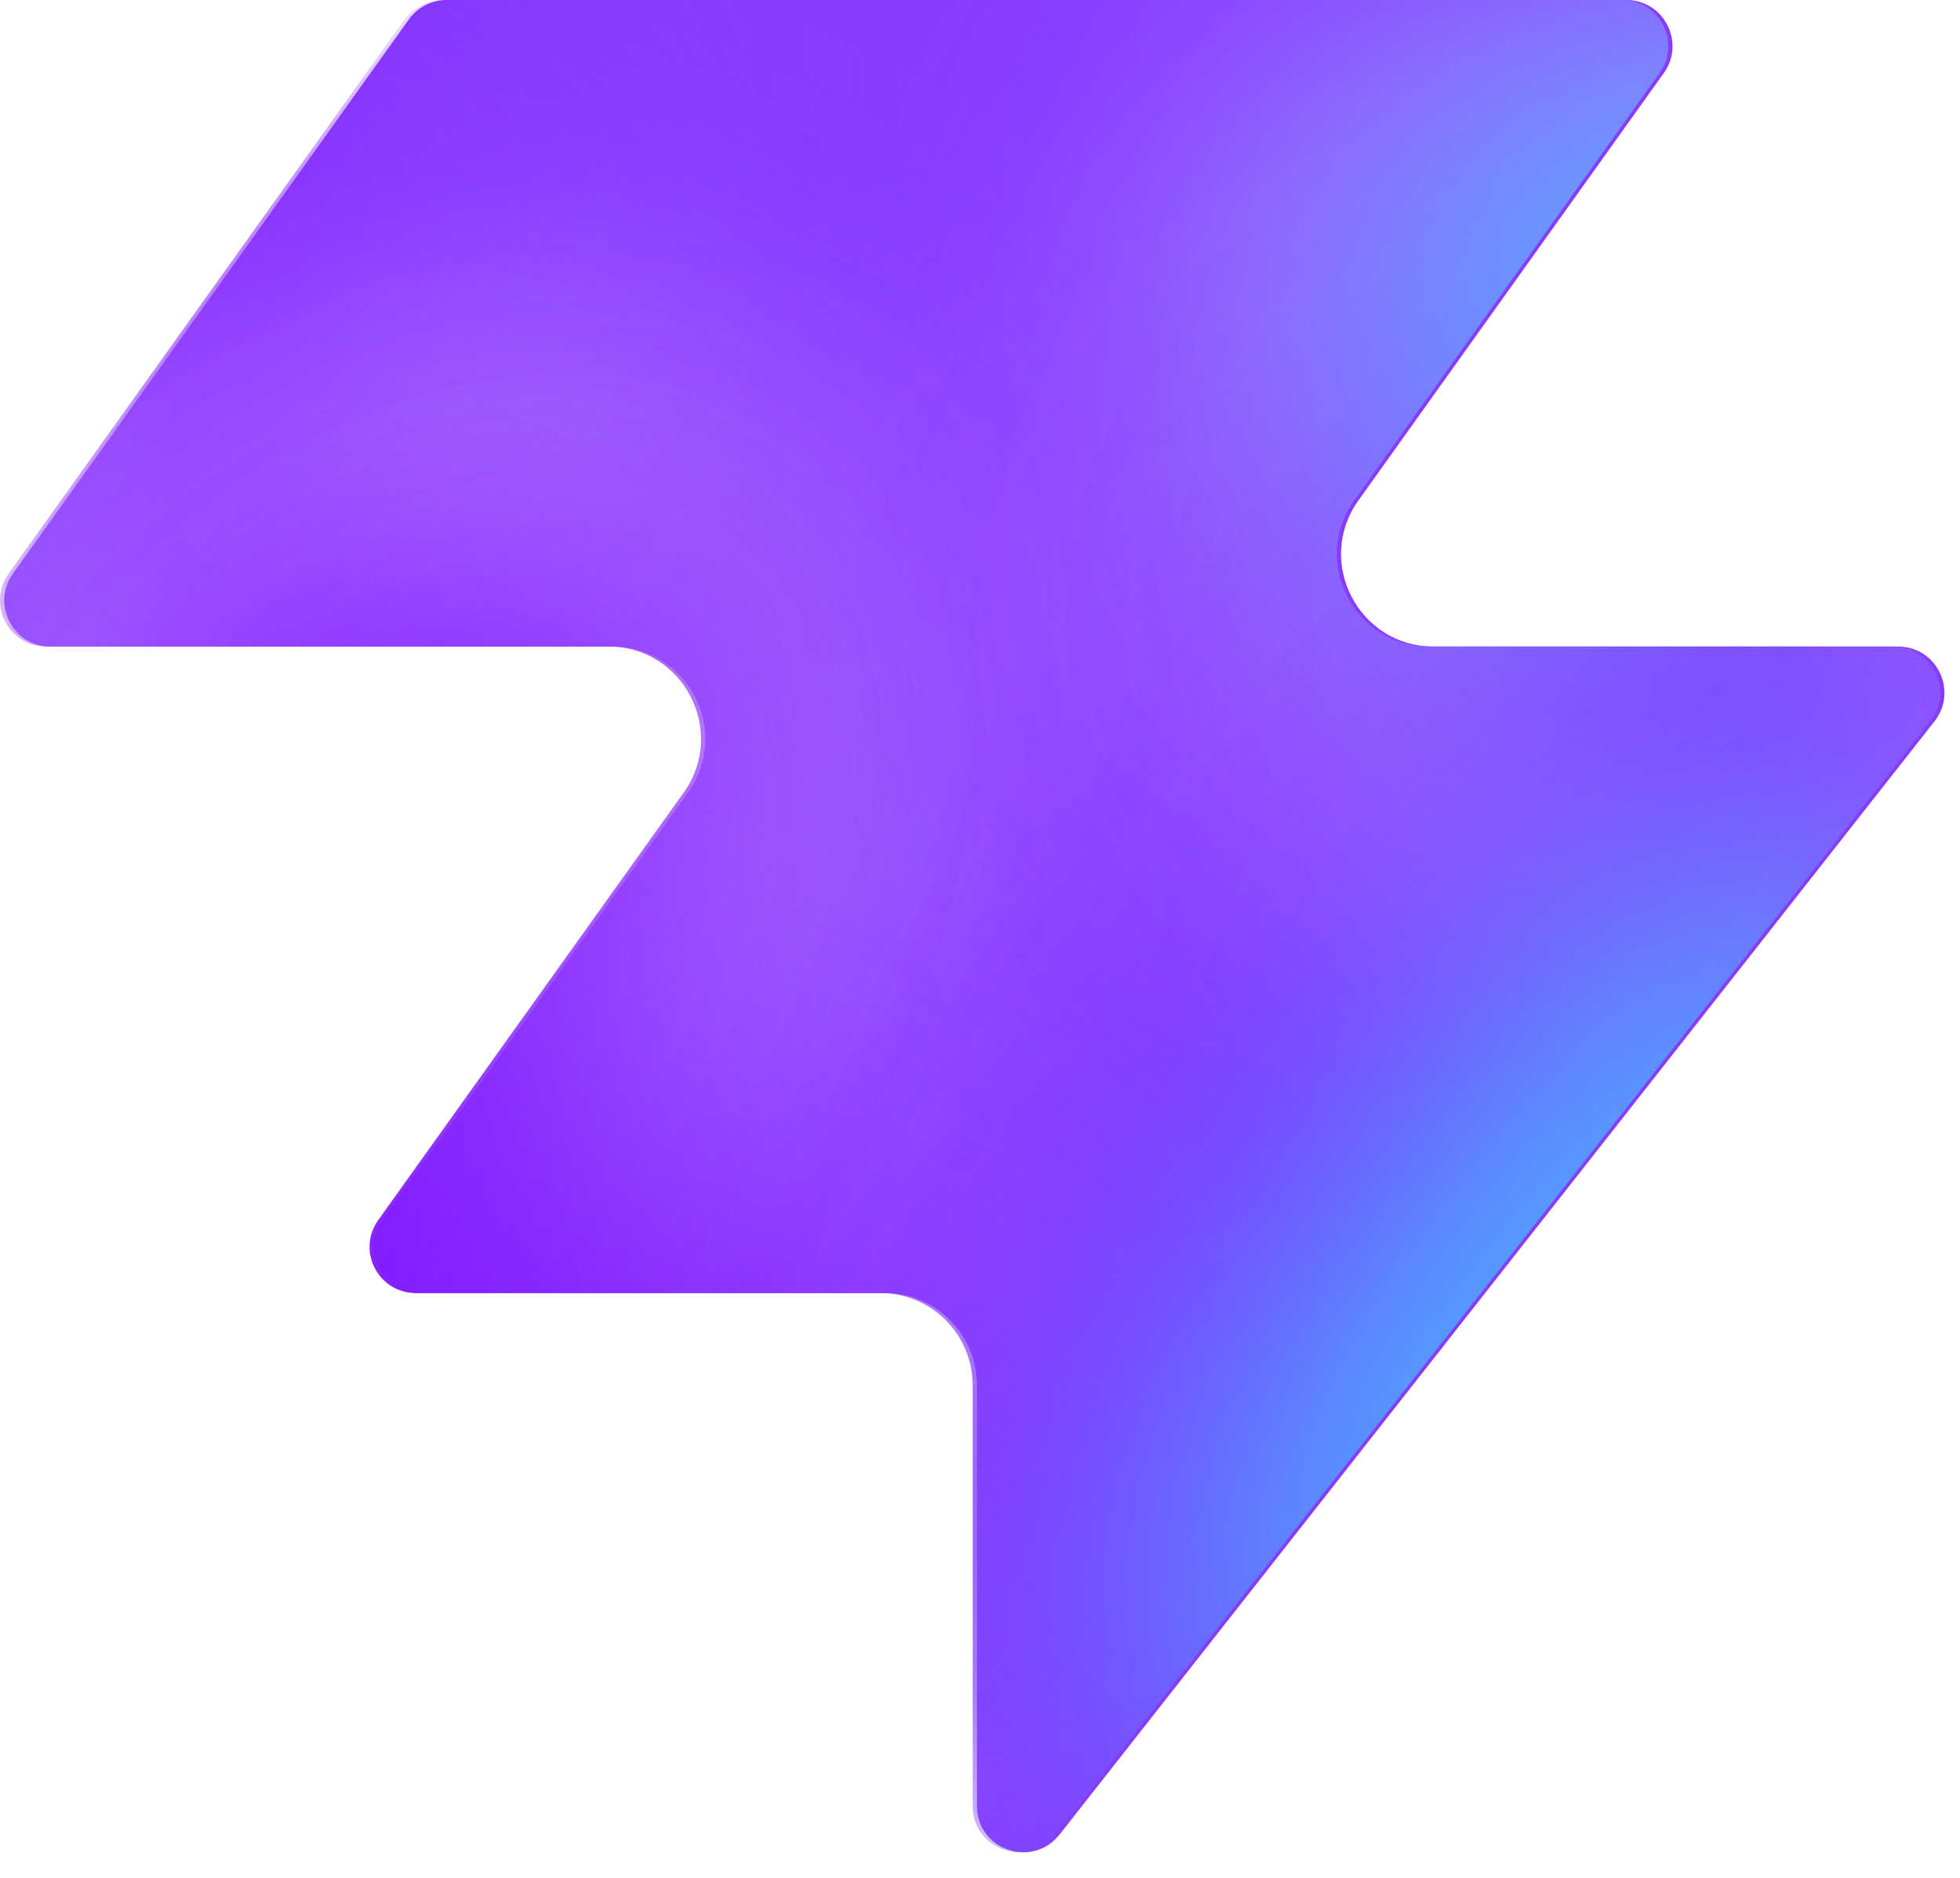
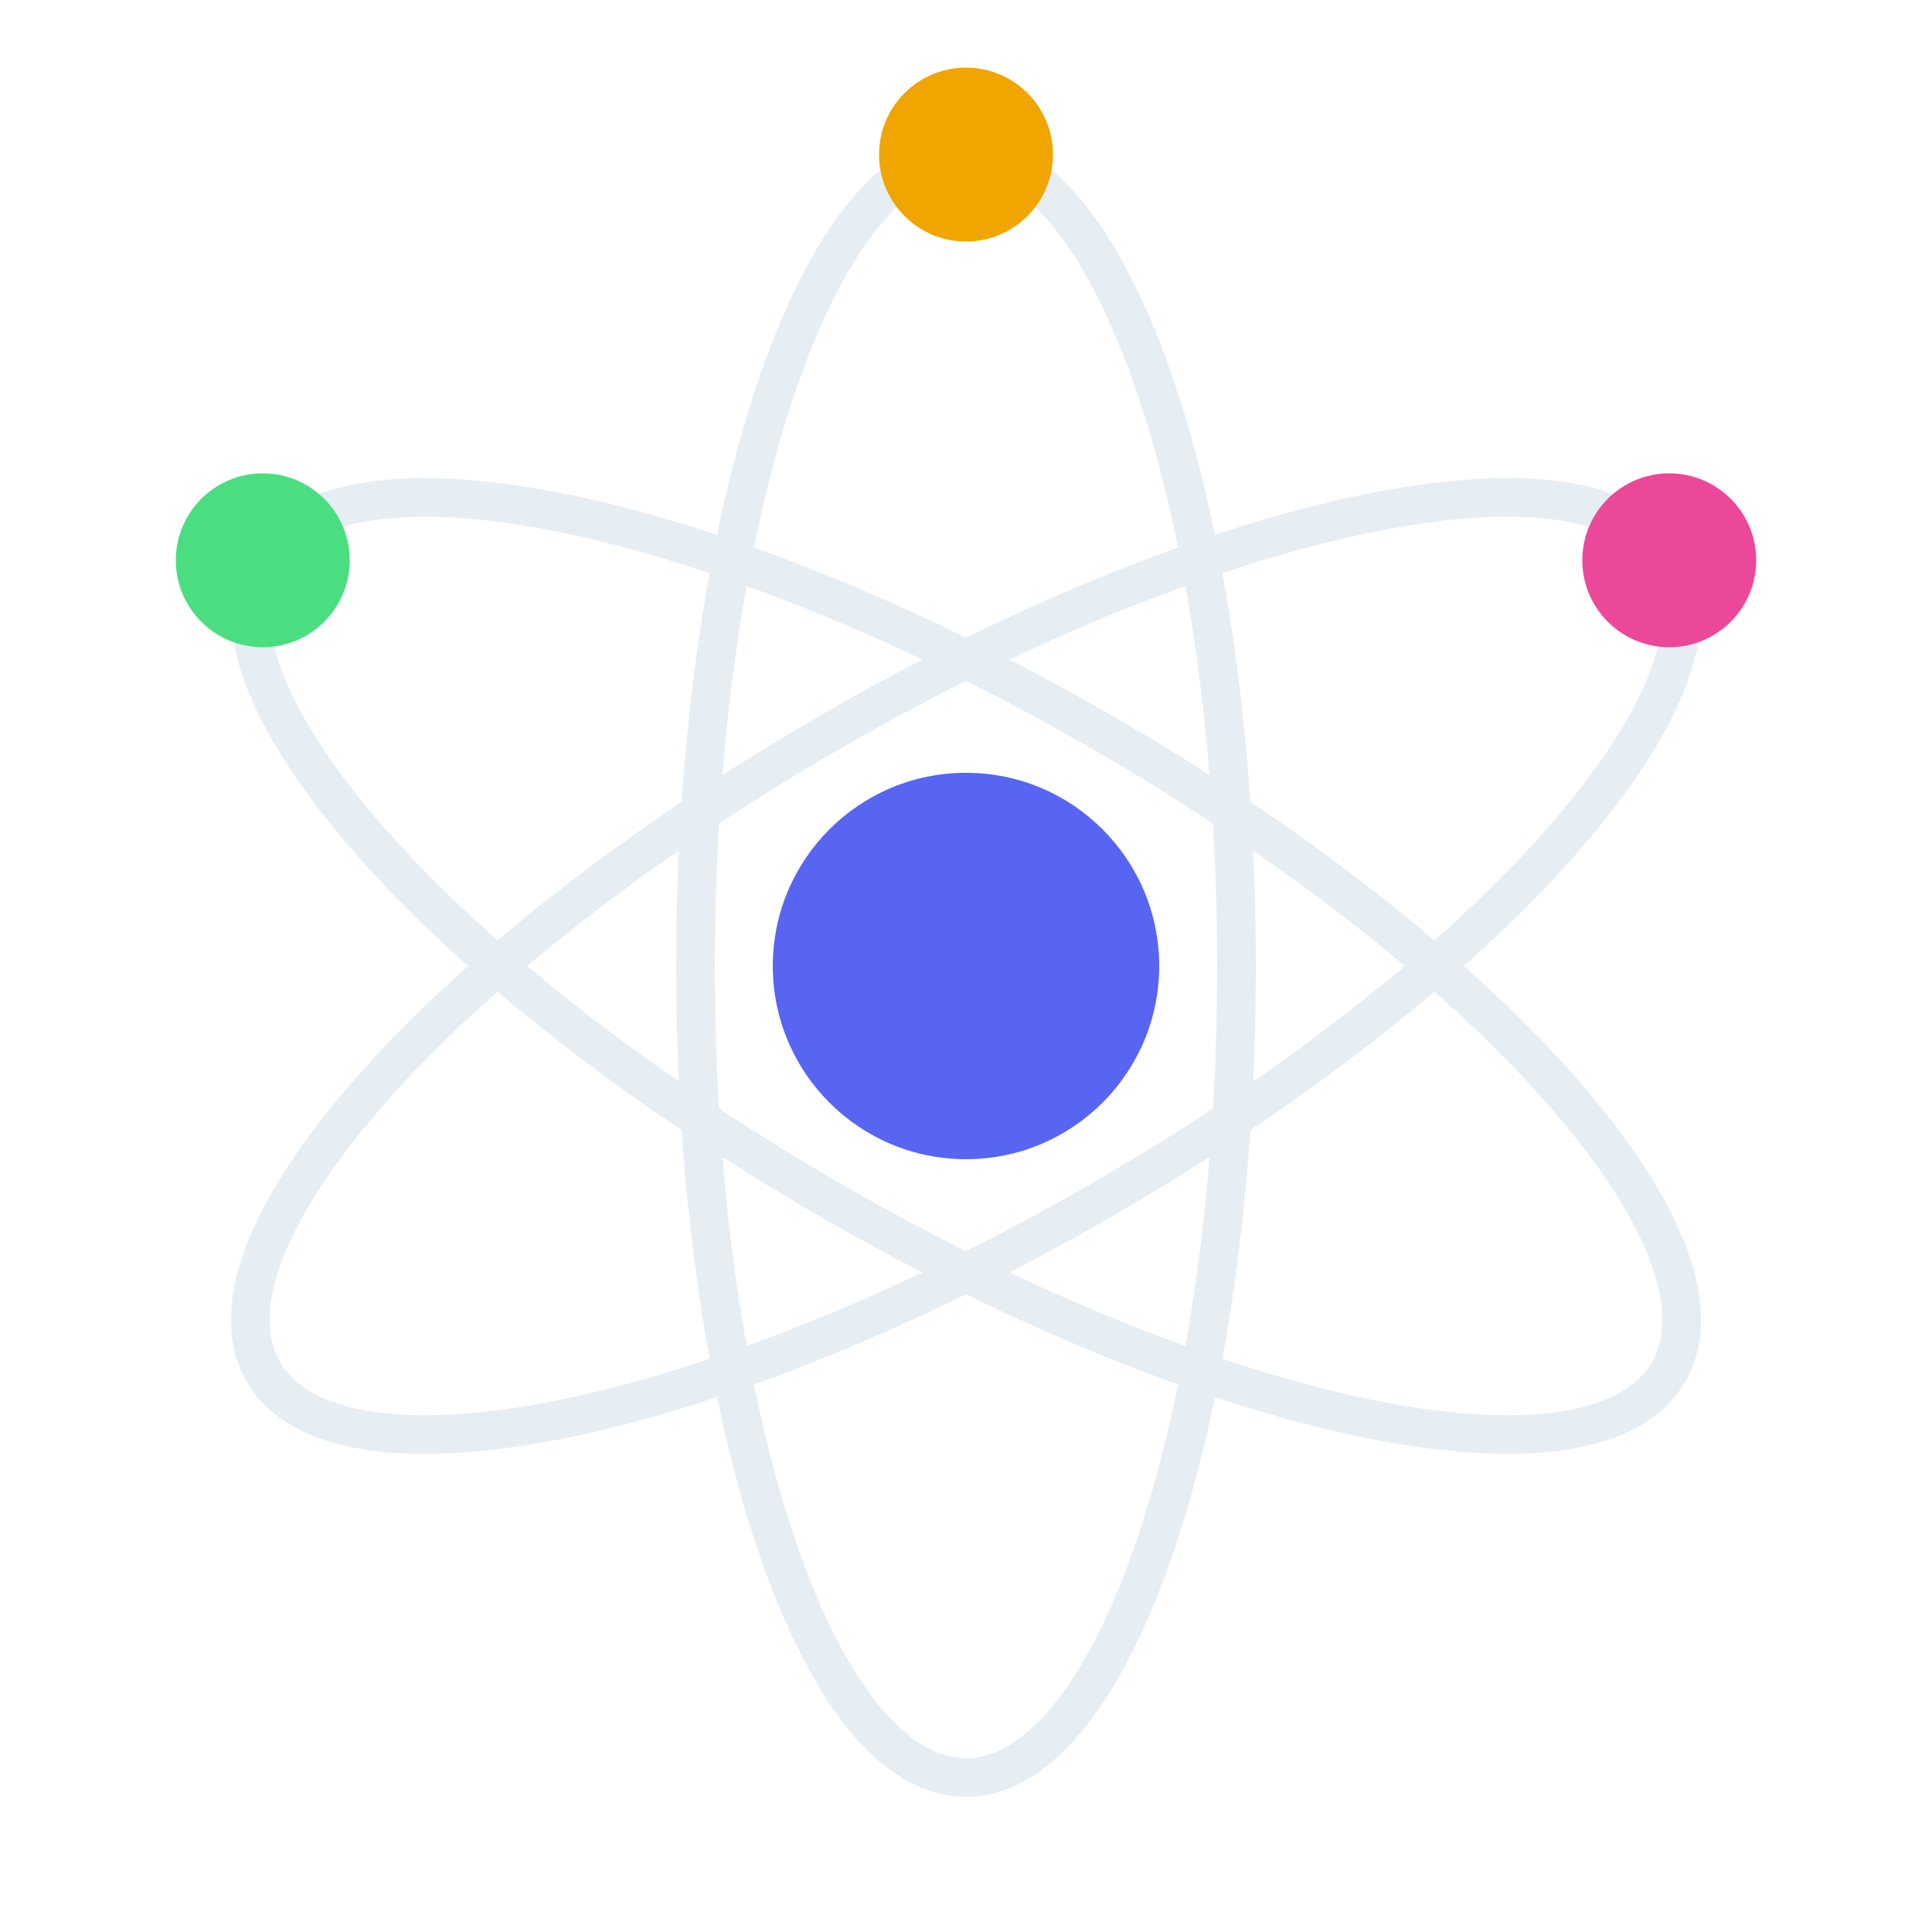
- <svg xmlns="http://www.w3.org/2000/svg" width="48" height="46" fill="none" viewBox="0 0 48 46">
-   <path fill="#863bff" d="M25.946 44.938c-.664.845-2.021.375-2.021-.698V33.937a2.26 2.26 0 0 0-2.262-2.262H10.287c-.92 0-1.456-1.04-.92-1.788l7.48-10.471c1.07-1.497 0-3.578-1.842-3.578H1.237c-.92 0-1.456-1.04-.92-1.788L10.013.474c.214-.297.556-.474.92-.474h28.894c.92 0 1.456 1.04.92 1.788l-7.48 10.471c-1.07 1.498 0 3.579 1.842 3.579h11.377c.943 0 1.473 1.088.89 1.83L25.947 44.94z" style="fill:#863bff;fill:color(display-p3 .525 .23 1);fill-opacity:1" />
-   <mask id="a" width="48" height="46" x="0" y="0" maskUnits="userSpaceOnUse" style="mask-type:alpha">
-     <path fill="#000" d="M25.842 44.938c-.664.844-2.021.375-2.021-.698V33.937a2.26 2.26 0 0 0-2.262-2.262H10.183c-.92 0-1.456-1.04-.92-1.788l7.48-10.471c1.07-1.498 0-3.579-1.842-3.579H1.133c-.92 0-1.456-1.04-.92-1.787L9.91.473c.214-.297.556-.474.92-.474h28.894c.92 0 1.456 1.04.92 1.788l-7.48 10.471c-1.07 1.498 0 3.578 1.842 3.578h11.377c.943 0 1.473 1.088.89 1.832L25.843 44.94z" style="fill:#000;fill-opacity:1" />
-   </mask>
-   <g mask="url(#a)">
-     <g filter="url(#b)">
-       <ellipse cx="5.508" cy="14.704" fill="#ede6ff" rx="5.508" ry="14.704" style="fill:#ede6ff;fill:color(display-p3 .927 .903 1);fill-opacity:1" transform="matrix(.00324 1 1 -.00324 -4.47 31.516)" />
-     </g>
-     <g filter="url(#c)">
-       <ellipse cx="10.399" cy="29.851" fill="#ede6ff" rx="10.399" ry="29.851" style="fill:#ede6ff;fill:color(display-p3 .927 .903 1);fill-opacity:1" transform="matrix(.00324 1 1 -.00324 -39.328 7.883)" />
-     </g>
-     <g filter="url(#d)">
-       <ellipse cx="5.508" cy="30.487" fill="#7e14ff" rx="5.508" ry="30.487" style="fill:#7e14ff;fill:color(display-p3 .492 .077 1);fill-opacity:1" transform="rotate(89.814 -25.913 -14.639)scale(1 -1)" />
-     </g>
-     <g filter="url(#e)">
-       <ellipse cx="5.508" cy="30.599" fill="#7e14ff" rx="5.508" ry="30.599" style="fill:#7e14ff;fill:color(display-p3 .492 .077 1);fill-opacity:1" transform="rotate(89.814 -32.644 -3.334)scale(1 -1)" />
-     </g>
-     <g filter="url(#f)">
-       <ellipse cx="5.508" cy="30.599" fill="#7e14ff" rx="5.508" ry="30.599" style="fill:#7e14ff;fill:color(display-p3 .492 .077 1);fill-opacity:1" transform="matrix(.00324 1 1 -.00324 -34.34 30.47)" />
-     </g>
-     <g filter="url(#g)">
-       <ellipse cx="14.072" cy="22.078" fill="#ede6ff" rx="14.072" ry="22.078" style="fill:#ede6ff;fill:color(display-p3 .927 .903 1);fill-opacity:1" transform="rotate(93.35 24.506 48.493)scale(-1 1)" />
-     </g>
-     <g filter="url(#h)">
-       <ellipse cx="3.47" cy="21.501" fill="#7e14ff" rx="3.47" ry="21.501" style="fill:#7e14ff;fill:color(display-p3 .492 .077 1);fill-opacity:1" transform="rotate(89.009 28.708 47.59)scale(-1 1)" />
-     </g>
-     <g filter="url(#i)">
-       <ellipse cx="3.47" cy="21.501" fill="#7e14ff" rx="3.47" ry="21.501" style="fill:#7e14ff;fill:color(display-p3 .492 .077 1);fill-opacity:1" transform="rotate(89.009 28.708 47.59)scale(-1 1)" />
-     </g>
-     <g filter="url(#j)">
-       <ellipse cx=".387" cy="8.972" fill="#7e14ff" rx="4.407" ry="29.108" style="fill:#7e14ff;fill:color(display-p3 .492 .077 1);fill-opacity:1" transform="rotate(39.51 .387 8.972)" />
-     </g>
-     <g filter="url(#k)">
-       <ellipse cx="47.523" cy="-6.092" fill="#7e14ff" rx="4.407" ry="29.108" style="fill:#7e14ff;fill:color(display-p3 .492 .077 1);fill-opacity:1" transform="rotate(37.892 47.523 -6.092)" />
-     </g>
-     <g filter="url(#l)">
-       <ellipse cx="41.412" cy="6.333" fill="#47bfff" rx="5.971" ry="9.665" style="fill:#47bfff;fill:color(display-p3 .28 .748 1);fill-opacity:1" transform="rotate(37.892 41.412 6.333)" />
-     </g>
-     <g filter="url(#m)">
-       <ellipse cx="-1.879" cy="38.332" fill="#7e14ff" rx="4.407" ry="29.108" style="fill:#7e14ff;fill:color(display-p3 .492 .077 1);fill-opacity:1" transform="rotate(37.892 -1.88 38.332)" />
-     </g>
-     <g filter="url(#n)">
-       <ellipse cx="-1.879" cy="38.332" fill="#7e14ff" rx="4.407" ry="29.108" style="fill:#7e14ff;fill:color(display-p3 .492 .077 1);fill-opacity:1" transform="rotate(37.892 -1.88 38.332)" />
-     </g>
-     <g filter="url(#o)">
-       <ellipse cx="35.651" cy="29.907" fill="#7e14ff" rx="4.407" ry="29.108" style="fill:#7e14ff;fill:color(display-p3 .492 .077 1);fill-opacity:1" transform="rotate(37.892 35.651 29.907)" />
-     </g>
-     <g filter="url(#p)">
-       <ellipse cx="38.418" cy="32.4" fill="#47bfff" rx="5.971" ry="15.297" style="fill:#47bfff;fill:color(display-p3 .28 .748 1);fill-opacity:1" transform="rotate(37.892 38.418 32.4)" />
-     </g>
-   </g>
-   <defs>
-     <filter id="b" width="60.045" height="41.654" x="-19.77" y="16.149" color-interpolation-filters="sRGB" filterUnits="userSpaceOnUse">
-       <feFlood flood-opacity="0" result="BackgroundImageFix" />
-       <feBlend in="SourceGraphic" in2="BackgroundImageFix" result="shape" />
-       <feGaussianBlur result="effect1_foregroundBlur_2002_17158" stdDeviation="7.659" />
-     </filter>
-     <filter id="c" width="90.34" height="51.437" x="-54.613" y="-7.533" color-interpolation-filters="sRGB" filterUnits="userSpaceOnUse">
-       <feFlood flood-opacity="0" result="BackgroundImageFix" />
-       <feBlend in="SourceGraphic" in2="BackgroundImageFix" result="shape" />
-       <feGaussianBlur result="effect1_foregroundBlur_2002_17158" stdDeviation="7.659" />
-     </filter>
-     <filter id="d" width="79.355" height="29.4" x="-49.64" y="2.03" color-interpolation-filters="sRGB" filterUnits="userSpaceOnUse">
-       <feFlood flood-opacity="0" result="BackgroundImageFix" />
-       <feBlend in="SourceGraphic" in2="BackgroundImageFix" result="shape" />
-       <feGaussianBlur result="effect1_foregroundBlur_2002_17158" stdDeviation="4.596" />
-     </filter>
-     <filter id="e" width="79.579" height="29.4" x="-45.045" y="20.029" color-interpolation-filters="sRGB" filterUnits="userSpaceOnUse">
-       <feFlood flood-opacity="0" result="BackgroundImageFix" />
-       <feBlend in="SourceGraphic" in2="BackgroundImageFix" result="shape" />
-       <feGaussianBlur result="effect1_foregroundBlur_2002_17158" stdDeviation="4.596" />
-     </filter>
-     <filter id="f" width="79.579" height="29.4" x="-43.513" y="21.178" color-interpolation-filters="sRGB" filterUnits="userSpaceOnUse">
-       <feFlood flood-opacity="0" result="BackgroundImageFix" />
-       <feBlend in="SourceGraphic" in2="BackgroundImageFix" result="shape" />
-       <feGaussianBlur result="effect1_foregroundBlur_2002_17158" stdDeviation="4.596" />
-     </filter>
-     <filter id="g" width="74.749" height="58.852" x="15.756" y="-17.901" color-interpolation-filters="sRGB" filterUnits="userSpaceOnUse">
-       <feFlood flood-opacity="0" result="BackgroundImageFix" />
-       <feBlend in="SourceGraphic" in2="BackgroundImageFix" result="shape" />
-       <feGaussianBlur result="effect1_foregroundBlur_2002_17158" stdDeviation="7.659" />
-     </filter>
-     <filter id="h" width="61.377" height="25.362" x="23.548" y="2.284" color-interpolation-filters="sRGB" filterUnits="userSpaceOnUse">
-       <feFlood flood-opacity="0" result="BackgroundImageFix" />
-       <feBlend in="SourceGraphic" in2="BackgroundImageFix" result="shape" />
-       <feGaussianBlur result="effect1_foregroundBlur_2002_17158" stdDeviation="4.596" />
-     </filter>
-     <filter id="i" width="61.377" height="25.362" x="23.548" y="2.284" color-interpolation-filters="sRGB" filterUnits="userSpaceOnUse">
-       <feFlood flood-opacity="0" result="BackgroundImageFix" />
-       <feBlend in="SourceGraphic" in2="BackgroundImageFix" result="shape" />
-       <feGaussianBlur result="effect1_foregroundBlur_2002_17158" stdDeviation="4.596" />
-     </filter>
-     <filter id="j" width="56.045" height="63.649" x="-27.636" y="-22.853" color-interpolation-filters="sRGB" filterUnits="userSpaceOnUse">
-       <feFlood flood-opacity="0" result="BackgroundImageFix" />
-       <feBlend in="SourceGraphic" in2="BackgroundImageFix" result="shape" />
-       <feGaussianBlur result="effect1_foregroundBlur_2002_17158" stdDeviation="4.596" />
-     </filter>
-     <filter id="k" width="54.814" height="64.646" x="20.116" y="-38.415" color-interpolation-filters="sRGB" filterUnits="userSpaceOnUse">
-       <feFlood flood-opacity="0" result="BackgroundImageFix" />
-       <feBlend in="SourceGraphic" in2="BackgroundImageFix" result="shape" />
-       <feGaussianBlur result="effect1_foregroundBlur_2002_17158" stdDeviation="4.596" />
-     </filter>
-     <filter id="l" width="33.541" height="35.313" x="24.641" y="-11.323" color-interpolation-filters="sRGB" filterUnits="userSpaceOnUse">
-       <feFlood flood-opacity="0" result="BackgroundImageFix" />
-       <feBlend in="SourceGraphic" in2="BackgroundImageFix" result="shape" />
-       <feGaussianBlur result="effect1_foregroundBlur_2002_17158" stdDeviation="4.596" />
-     </filter>
-     <filter id="m" width="54.814" height="64.646" x="-29.286" y="6.009" color-interpolation-filters="sRGB" filterUnits="userSpaceOnUse">
-       <feFlood flood-opacity="0" result="BackgroundImageFix" />
-       <feBlend in="SourceGraphic" in2="BackgroundImageFix" result="shape" />
-       <feGaussianBlur result="effect1_foregroundBlur_2002_17158" stdDeviation="4.596" />
-     </filter>
-     <filter id="n" width="54.814" height="64.646" x="-29.286" y="6.009" color-interpolation-filters="sRGB" filterUnits="userSpaceOnUse">
-       <feFlood flood-opacity="0" result="BackgroundImageFix" />
-       <feBlend in="SourceGraphic" in2="BackgroundImageFix" result="shape" />
-       <feGaussianBlur result="effect1_foregroundBlur_2002_17158" stdDeviation="4.596" />
-     </filter>
-     <filter id="o" width="54.814" height="64.646" x="8.244" y="-2.416" color-interpolation-filters="sRGB" filterUnits="userSpaceOnUse">
-       <feFlood flood-opacity="0" result="BackgroundImageFix" />
-       <feBlend in="SourceGraphic" in2="BackgroundImageFix" result="shape" />
-       <feGaussianBlur result="effect1_foregroundBlur_2002_17158" stdDeviation="4.596" />
-     </filter>
-     <filter id="p" width="39.409" height="43.623" x="18.713" y="10.588" color-interpolation-filters="sRGB" filterUnits="userSpaceOnUse">
-       <feFlood flood-opacity="0" result="BackgroundImageFix" />
-       <feBlend in="SourceGraphic" in2="BackgroundImageFix" result="shape" />
-       <feGaussianBlur result="effect1_foregroundBlur_2002_17158" stdDeviation="4.596" />
-     </filter>
-   </defs>
+ <svg xmlns="http://www.w3.org/2000/svg" viewBox="0 0 100 100" width="100%" height="100%">
+   <circle cx="50" cy="50" r="10" fill="#5865F2" />
+   <ellipse cx="50" cy="50" rx="42" ry="14" fill="none" stroke="#E6EDF3" stroke-width="2" transform="rotate(30 50 50)" />
+   <circle cx="13.6" cy="29" r="4.5" fill="#4ADE80" />
+   <ellipse cx="50" cy="50" rx="42" ry="14" fill="none" stroke="#E6EDF3" stroke-width="2" transform="rotate(90 50 50)" />
+   <circle cx="50" cy="8" r="4.5" fill="#F0A500" />
+   <ellipse cx="50" cy="50" rx="42" ry="14" fill="none" stroke="#E6EDF3" stroke-width="2" transform="rotate(150 50 50)" />
+   <circle cx="86.4" cy="29" r="4.5" fill="#EC4899" />
</svg>
